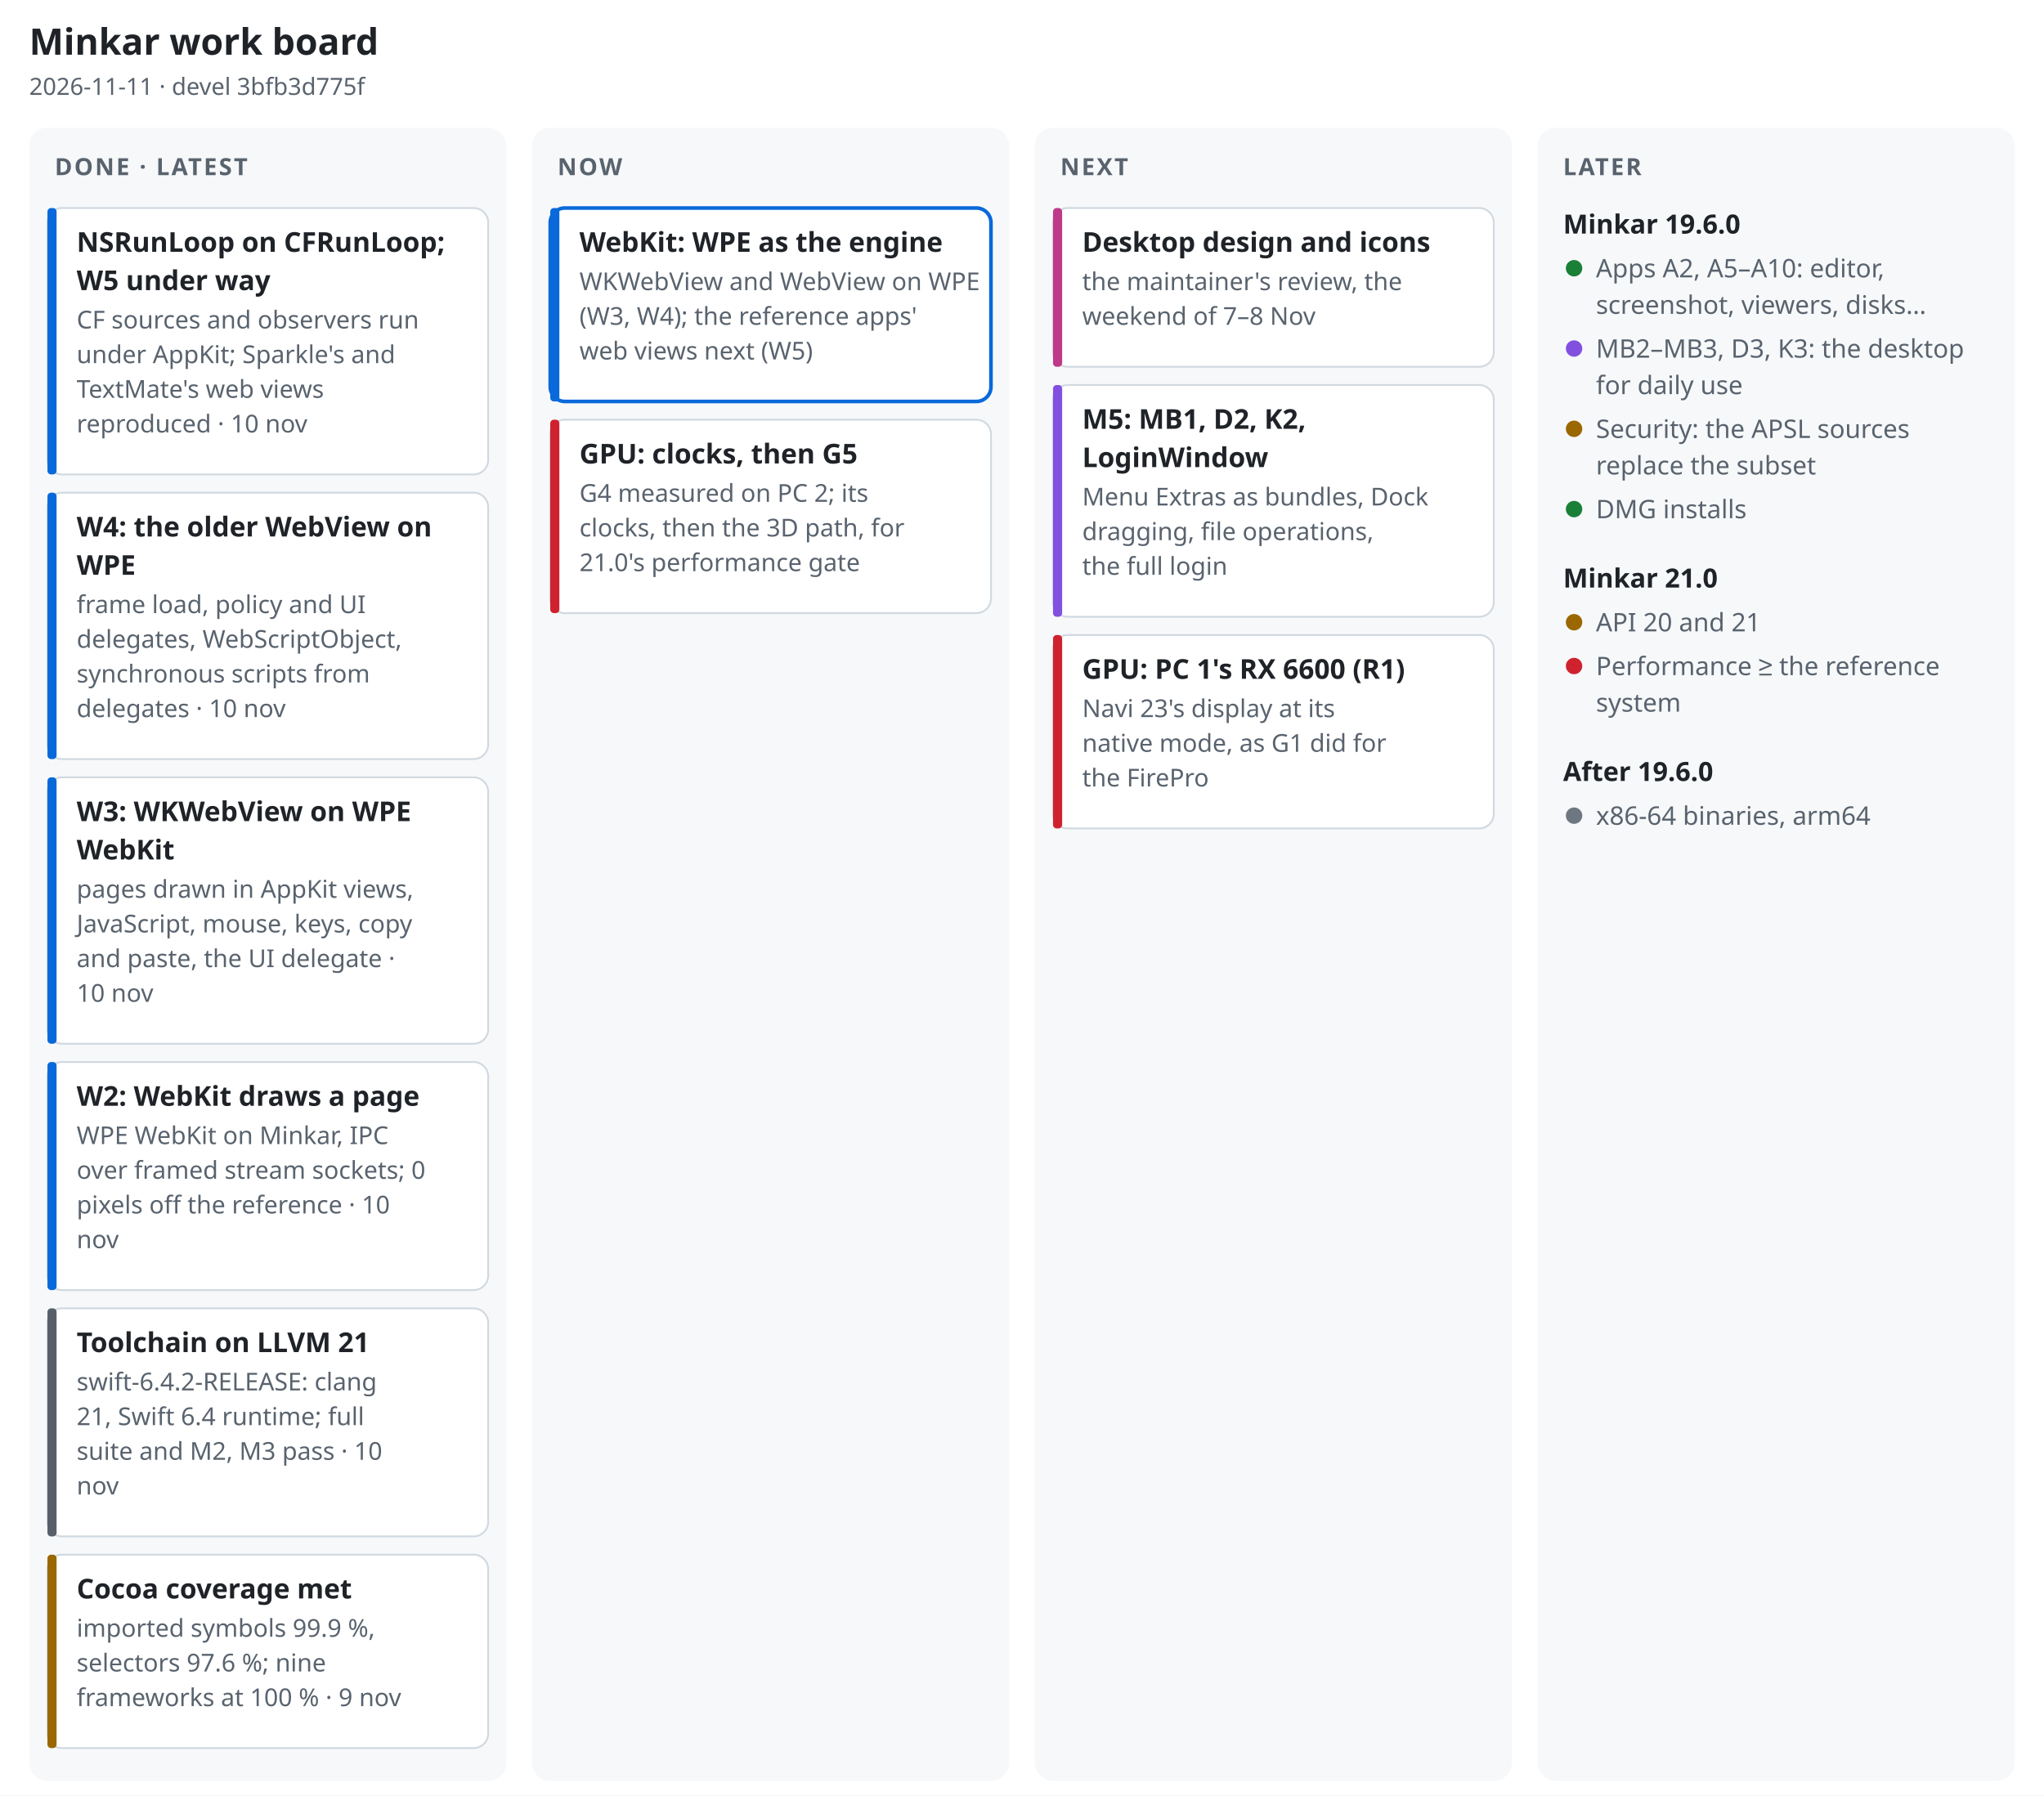
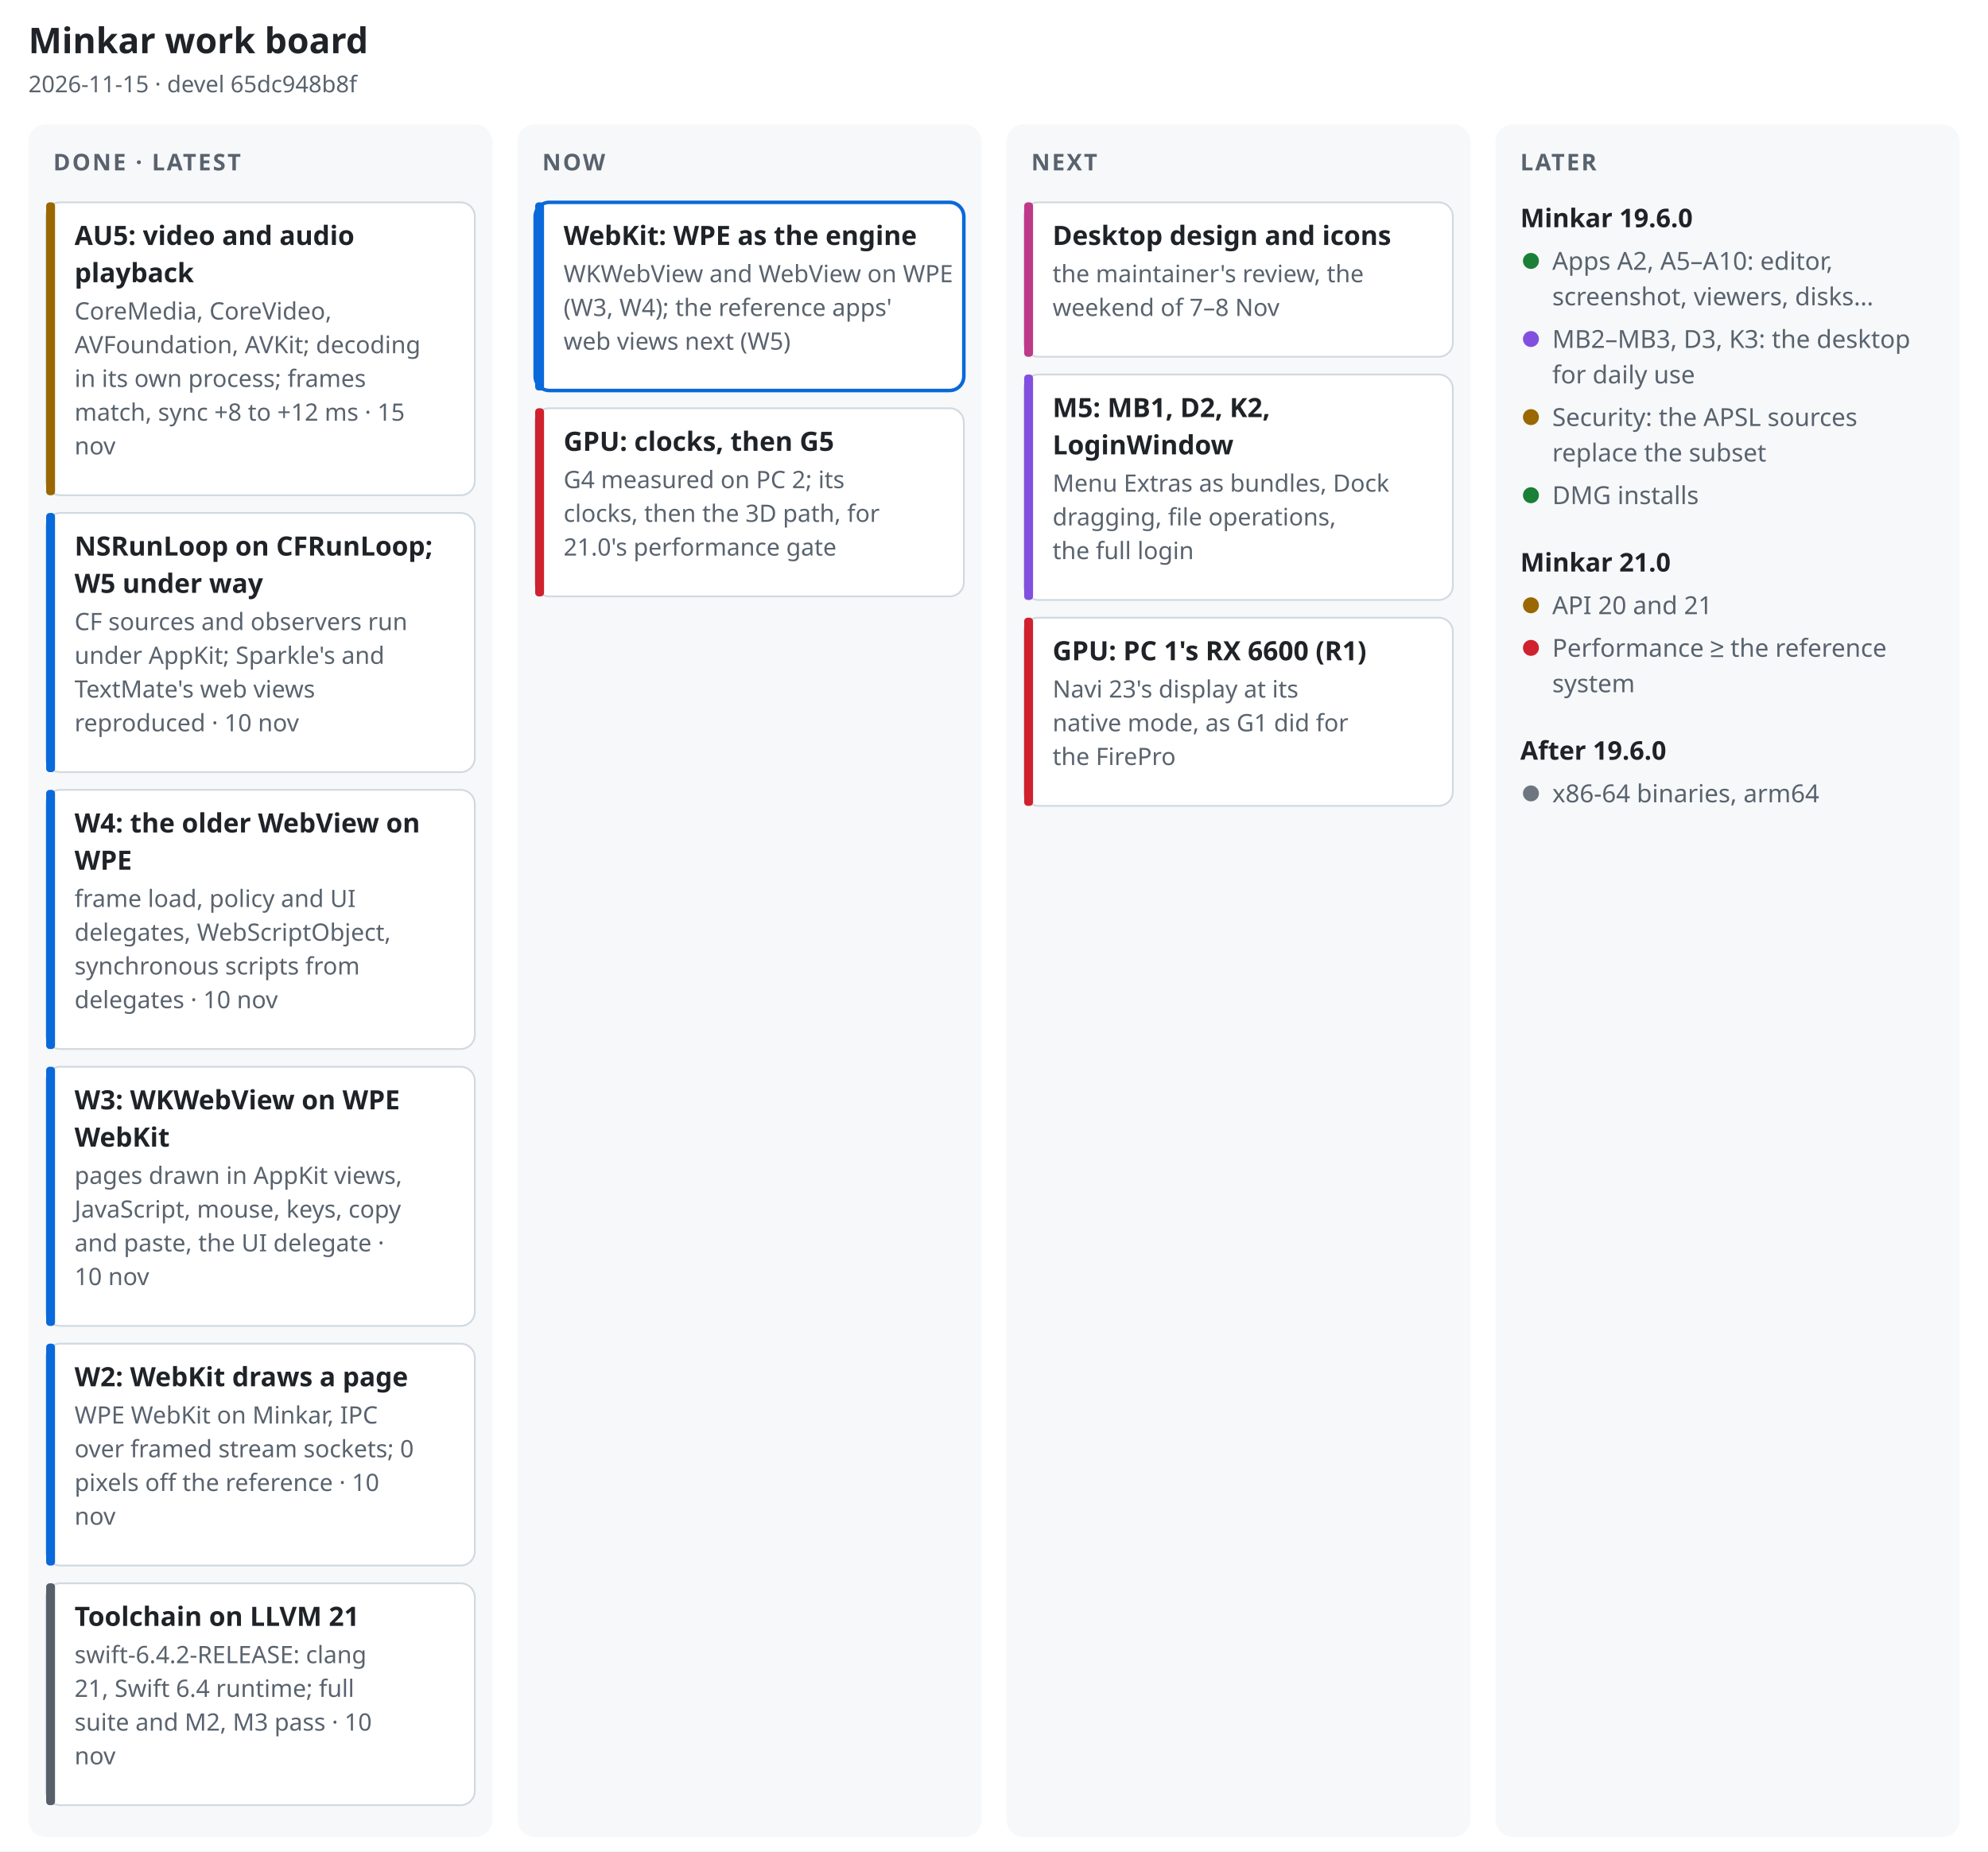
- <svg xmlns="http://www.w3.org/2000/svg" width="1120" height="984" viewBox="0 0 1120 984" font-family="-apple-system, BlinkMacSystemFont, 'Segoe UI', 'Noto Sans', Helvetica, Arial, sans-serif" role="img" aria-label="Minkar work board, 2026-11-11">
-   <rect width="1120" height="984" fill="#ffffff" />
+ <svg xmlns="http://www.w3.org/2000/svg" width="1120" height="1043" viewBox="0 0 1120 1043" font-family="-apple-system, BlinkMacSystemFont, 'Segoe UI', 'Noto Sans', Helvetica, Arial, sans-serif" role="img" aria-label="Minkar work board, 2026-11-15">
+   <rect width="1120" height="1043" fill="#ffffff" />
  <text x="16" y="30" font-size="20" font-weight="700" fill="#1f2328" text-anchor="start">Minkar work board</text>
-   <text x="16" y="52" font-size="13" font-weight="400" fill="#59636e" text-anchor="start">2026-11-11 · devel 3bfb3d775f</text>
-   <rect x="16" y="70" width="261.5" height="906" rx="10" fill="#f6f8fa" />
+   <text x="16" y="52" font-size="13" font-weight="400" fill="#59636e" text-anchor="start">2026-11-15 · devel 65dc948b8f</text>
+   <rect x="16" y="70" width="261.5" height="965" rx="10" fill="#f6f8fa" />
  <text x="30" y="96" font-size="13" font-weight="700" fill="#59636e" text-anchor="start" letter-spacing=".08em">DONE · LATEST</text>
-   <rect x="26" y="114" width="241.5" height="146" rx="8" fill="#ffffff" stroke="#d1d9e0" stroke-width="1" />
-   <rect x="26" y="114" width="5" height="146" rx="2" fill="#0969da" />
-   <text x="42" y="138" font-size="15" font-weight="650" fill="#1f2328" text-anchor="start">NSRunLoop on CFRunLoop;</text>
-   <text x="42" y="159" font-size="15" font-weight="650" fill="#1f2328" text-anchor="start">W5 under way</text>
-   <text x="42" y="180" font-size="13.5" font-weight="400" fill="#59636e" text-anchor="start">CF sources and observers run</text>
-   <text x="42" y="199" font-size="13.5" font-weight="400" fill="#59636e" text-anchor="start">under AppKit; Sparkle's and</text>
-   <text x="42" y="218" font-size="13.5" font-weight="400" fill="#59636e" text-anchor="start">TextMate's web views</text>
-   <text x="42" y="237" font-size="13.5" font-weight="400" fill="#59636e" text-anchor="start">reproduced · 10 nov</text>
-   <rect x="26" y="270" width="241.5" height="146" rx="8" fill="#ffffff" stroke="#d1d9e0" stroke-width="1" />
-   <rect x="26" y="270" width="5" height="146" rx="2" fill="#0969da" />
-   <text x="42" y="294" font-size="15" font-weight="650" fill="#1f2328" text-anchor="start">W4: the older WebView on</text>
-   <text x="42" y="315" font-size="15" font-weight="650" fill="#1f2328" text-anchor="start">WPE</text>
-   <text x="42" y="336" font-size="13.5" font-weight="400" fill="#59636e" text-anchor="start">frame load, policy and UI</text>
-   <text x="42" y="355" font-size="13.5" font-weight="400" fill="#59636e" text-anchor="start">delegates, WebScriptObject,</text>
-   <text x="42" y="374" font-size="13.5" font-weight="400" fill="#59636e" text-anchor="start">synchronous scripts from</text>
-   <text x="42" y="393" font-size="13.5" font-weight="400" fill="#59636e" text-anchor="start">delegates · 10 nov</text>
-   <rect x="26" y="426" width="241.5" height="146" rx="8" fill="#ffffff" stroke="#d1d9e0" stroke-width="1" />
-   <rect x="26" y="426" width="5" height="146" rx="2" fill="#0969da" />
-   <text x="42" y="450" font-size="15" font-weight="650" fill="#1f2328" text-anchor="start">W3: WKWebView on WPE</text>
-   <text x="42" y="471" font-size="15" font-weight="650" fill="#1f2328" text-anchor="start">WebKit</text>
-   <text x="42" y="492" font-size="13.5" font-weight="400" fill="#59636e" text-anchor="start">pages drawn in AppKit views,</text>
-   <text x="42" y="511" font-size="13.5" font-weight="400" fill="#59636e" text-anchor="start">JavaScript, mouse, keys, copy</text>
-   <text x="42" y="530" font-size="13.5" font-weight="400" fill="#59636e" text-anchor="start">and paste, the UI delegate ·</text>
-   <text x="42" y="549" font-size="13.5" font-weight="400" fill="#59636e" text-anchor="start">10 nov</text>
-   <rect x="26" y="582" width="241.5" height="125" rx="8" fill="#ffffff" stroke="#d1d9e0" stroke-width="1" />
-   <rect x="26" y="582" width="5" height="125" rx="2" fill="#0969da" />
-   <text x="42" y="606" font-size="15" font-weight="650" fill="#1f2328" text-anchor="start">W2: WebKit draws a page</text>
-   <text x="42" y="627" font-size="13.5" font-weight="400" fill="#59636e" text-anchor="start">WPE WebKit on Minkar, IPC</text>
-   <text x="42" y="646" font-size="13.5" font-weight="400" fill="#59636e" text-anchor="start">over framed stream sockets; 0</text>
-   <text x="42" y="665" font-size="13.5" font-weight="400" fill="#59636e" text-anchor="start">pixels off the reference · 10</text>
-   <text x="42" y="684" font-size="13.5" font-weight="400" fill="#59636e" text-anchor="start">nov</text>
-   <rect x="26" y="717" width="241.5" height="125" rx="8" fill="#ffffff" stroke="#d1d9e0" stroke-width="1" />
-   <rect x="26" y="717" width="5" height="125" rx="2" fill="#57606a" />
-   <text x="42" y="741" font-size="15" font-weight="650" fill="#1f2328" text-anchor="start">Toolchain on LLVM 21</text>
-   <text x="42" y="762" font-size="13.5" font-weight="400" fill="#59636e" text-anchor="start">swift-6.4.2-RELEASE: clang</text>
-   <text x="42" y="781" font-size="13.5" font-weight="400" fill="#59636e" text-anchor="start">21, Swift 6.4 runtime; full</text>
-   <text x="42" y="800" font-size="13.5" font-weight="400" fill="#59636e" text-anchor="start">suite and M2, M3 pass · 10</text>
-   <text x="42" y="819" font-size="13.5" font-weight="400" fill="#59636e" text-anchor="start">nov</text>
-   <rect x="26" y="852" width="241.5" height="106" rx="8" fill="#ffffff" stroke="#d1d9e0" stroke-width="1" />
-   <rect x="26" y="852" width="5" height="106" rx="2" fill="#9a6700" />
-   <text x="42" y="876" font-size="15" font-weight="650" fill="#1f2328" text-anchor="start">Cocoa coverage met</text>
-   <text x="42" y="897" font-size="13.5" font-weight="400" fill="#59636e" text-anchor="start">imported symbols 99.9 %,</text>
-   <text x="42" y="916" font-size="13.5" font-weight="400" fill="#59636e" text-anchor="start">selectors 97.6 %; nine</text>
-   <text x="42" y="935" font-size="13.5" font-weight="400" fill="#59636e" text-anchor="start">frameworks at 100 % · 9 nov</text>
-   <rect x="291.5" y="70" width="261.5" height="906" rx="10" fill="#f6f8fa" />
+   <rect x="26" y="114" width="241.5" height="165" rx="8" fill="#ffffff" stroke="#d1d9e0" stroke-width="1" />
+   <rect x="26" y="114" width="5" height="165" rx="2" fill="#9a6700" />
+   <text x="42" y="138" font-size="15" font-weight="650" fill="#1f2328" text-anchor="start">AU5: video and audio</text>
+   <text x="42" y="159" font-size="15" font-weight="650" fill="#1f2328" text-anchor="start">playback</text>
+   <text x="42" y="180" font-size="13.5" font-weight="400" fill="#59636e" text-anchor="start">CoreMedia, CoreVideo,</text>
+   <text x="42" y="199" font-size="13.5" font-weight="400" fill="#59636e" text-anchor="start">AVFoundation, AVKit; decoding</text>
+   <text x="42" y="218" font-size="13.5" font-weight="400" fill="#59636e" text-anchor="start">in its own process; frames</text>
+   <text x="42" y="237" font-size="13.5" font-weight="400" fill="#59636e" text-anchor="start">match, sync +8 to +12 ms · 15</text>
+   <text x="42" y="256" font-size="13.5" font-weight="400" fill="#59636e" text-anchor="start">nov</text>
+   <rect x="26" y="289" width="241.5" height="146" rx="8" fill="#ffffff" stroke="#d1d9e0" stroke-width="1" />
+   <rect x="26" y="289" width="5" height="146" rx="2" fill="#0969da" />
+   <text x="42" y="313" font-size="15" font-weight="650" fill="#1f2328" text-anchor="start">NSRunLoop on CFRunLoop;</text>
+   <text x="42" y="334" font-size="15" font-weight="650" fill="#1f2328" text-anchor="start">W5 under way</text>
+   <text x="42" y="355" font-size="13.5" font-weight="400" fill="#59636e" text-anchor="start">CF sources and observers run</text>
+   <text x="42" y="374" font-size="13.5" font-weight="400" fill="#59636e" text-anchor="start">under AppKit; Sparkle's and</text>
+   <text x="42" y="393" font-size="13.5" font-weight="400" fill="#59636e" text-anchor="start">TextMate's web views</text>
+   <text x="42" y="412" font-size="13.5" font-weight="400" fill="#59636e" text-anchor="start">reproduced · 10 nov</text>
+   <rect x="26" y="445" width="241.5" height="146" rx="8" fill="#ffffff" stroke="#d1d9e0" stroke-width="1" />
+   <rect x="26" y="445" width="5" height="146" rx="2" fill="#0969da" />
+   <text x="42" y="469" font-size="15" font-weight="650" fill="#1f2328" text-anchor="start">W4: the older WebView on</text>
+   <text x="42" y="490" font-size="15" font-weight="650" fill="#1f2328" text-anchor="start">WPE</text>
+   <text x="42" y="511" font-size="13.5" font-weight="400" fill="#59636e" text-anchor="start">frame load, policy and UI</text>
+   <text x="42" y="530" font-size="13.5" font-weight="400" fill="#59636e" text-anchor="start">delegates, WebScriptObject,</text>
+   <text x="42" y="549" font-size="13.5" font-weight="400" fill="#59636e" text-anchor="start">synchronous scripts from</text>
+   <text x="42" y="568" font-size="13.5" font-weight="400" fill="#59636e" text-anchor="start">delegates · 10 nov</text>
+   <rect x="26" y="601" width="241.5" height="146" rx="8" fill="#ffffff" stroke="#d1d9e0" stroke-width="1" />
+   <rect x="26" y="601" width="5" height="146" rx="2" fill="#0969da" />
+   <text x="42" y="625" font-size="15" font-weight="650" fill="#1f2328" text-anchor="start">W3: WKWebView on WPE</text>
+   <text x="42" y="646" font-size="15" font-weight="650" fill="#1f2328" text-anchor="start">WebKit</text>
+   <text x="42" y="667" font-size="13.5" font-weight="400" fill="#59636e" text-anchor="start">pages drawn in AppKit views,</text>
+   <text x="42" y="686" font-size="13.5" font-weight="400" fill="#59636e" text-anchor="start">JavaScript, mouse, keys, copy</text>
+   <text x="42" y="705" font-size="13.5" font-weight="400" fill="#59636e" text-anchor="start">and paste, the UI delegate ·</text>
+   <text x="42" y="724" font-size="13.5" font-weight="400" fill="#59636e" text-anchor="start">10 nov</text>
+   <rect x="26" y="757" width="241.5" height="125" rx="8" fill="#ffffff" stroke="#d1d9e0" stroke-width="1" />
+   <rect x="26" y="757" width="5" height="125" rx="2" fill="#0969da" />
+   <text x="42" y="781" font-size="15" font-weight="650" fill="#1f2328" text-anchor="start">W2: WebKit draws a page</text>
+   <text x="42" y="802" font-size="13.5" font-weight="400" fill="#59636e" text-anchor="start">WPE WebKit on Minkar, IPC</text>
+   <text x="42" y="821" font-size="13.5" font-weight="400" fill="#59636e" text-anchor="start">over framed stream sockets; 0</text>
+   <text x="42" y="840" font-size="13.5" font-weight="400" fill="#59636e" text-anchor="start">pixels off the reference · 10</text>
+   <text x="42" y="859" font-size="13.5" font-weight="400" fill="#59636e" text-anchor="start">nov</text>
+   <rect x="26" y="892" width="241.5" height="125" rx="8" fill="#ffffff" stroke="#d1d9e0" stroke-width="1" />
+   <rect x="26" y="892" width="5" height="125" rx="2" fill="#57606a" />
+   <text x="42" y="916" font-size="15" font-weight="650" fill="#1f2328" text-anchor="start">Toolchain on LLVM 21</text>
+   <text x="42" y="937" font-size="13.5" font-weight="400" fill="#59636e" text-anchor="start">swift-6.4.2-RELEASE: clang</text>
+   <text x="42" y="956" font-size="13.5" font-weight="400" fill="#59636e" text-anchor="start">21, Swift 6.4 runtime; full</text>
+   <text x="42" y="975" font-size="13.5" font-weight="400" fill="#59636e" text-anchor="start">suite and M2, M3 pass · 10</text>
+   <text x="42" y="994" font-size="13.5" font-weight="400" fill="#59636e" text-anchor="start">nov</text>
+   <rect x="291.5" y="70" width="261.5" height="965" rx="10" fill="#f6f8fa" />
  <text x="305.5" y="96" font-size="13" font-weight="700" fill="#59636e" text-anchor="start" letter-spacing=".08em">NOW</text>
  <rect x="301.5" y="114" width="241.5" height="106" rx="8" fill="#ffffff" stroke="#0969da" stroke-width="2" />
  <rect x="301.5" y="114" width="5" height="106" rx="2" fill="#0969da" />
  <text x="317.5" y="138" font-size="15" font-weight="650" fill="#1f2328" text-anchor="start">WebKit: WPE as the engine</text>
  <text x="317.5" y="159" font-size="13.5" font-weight="400" fill="#59636e" text-anchor="start">WKWebView and WebView on WPE</text>
  <text x="317.5" y="178" font-size="13.5" font-weight="400" fill="#59636e" text-anchor="start">(W3, W4); the reference apps'</text>
  <text x="317.5" y="197" font-size="13.5" font-weight="400" fill="#59636e" text-anchor="start">web views next (W5)</text>
  <rect x="301.5" y="230" width="241.5" height="106" rx="8" fill="#ffffff" stroke="#d1d9e0" stroke-width="1" />
  <rect x="301.5" y="230" width="5" height="106" rx="2" fill="#cf222e" />
  <text x="317.5" y="254" font-size="15" font-weight="650" fill="#1f2328" text-anchor="start">GPU: clocks, then G5</text>
  <text x="317.5" y="275" font-size="13.5" font-weight="400" fill="#59636e" text-anchor="start">G4 measured on PC 2; its</text>
  <text x="317.5" y="294" font-size="13.5" font-weight="400" fill="#59636e" text-anchor="start">clocks, then the 3D path, for</text>
  <text x="317.5" y="313" font-size="13.5" font-weight="400" fill="#59636e" text-anchor="start">21.0's performance gate</text>
-   <rect x="567" y="70" width="261.5" height="906" rx="10" fill="#f6f8fa" />
+   <rect x="567" y="70" width="261.5" height="965" rx="10" fill="#f6f8fa" />
  <text x="581" y="96" font-size="13" font-weight="700" fill="#59636e" text-anchor="start" letter-spacing=".08em">NEXT</text>
  <rect x="577" y="114" width="241.5" height="87" rx="8" fill="#ffffff" stroke="#d1d9e0" stroke-width="1" />
  <rect x="577" y="114" width="5" height="87" rx="2" fill="#bf3989" />
  <text x="593" y="138" font-size="15" font-weight="650" fill="#1f2328" text-anchor="start">Desktop design and icons</text>
  <text x="593" y="159" font-size="13.5" font-weight="400" fill="#59636e" text-anchor="start">the maintainer's review, the</text>
  <text x="593" y="178" font-size="13.5" font-weight="400" fill="#59636e" text-anchor="start">weekend of 7–8 Nov</text>
  <rect x="577" y="211" width="241.5" height="127" rx="8" fill="#ffffff" stroke="#d1d9e0" stroke-width="1" />
  <rect x="577" y="211" width="5" height="127" rx="2" fill="#8250df" />
  <text x="593" y="235" font-size="15" font-weight="650" fill="#1f2328" text-anchor="start">M5: MB1, D2, K2,</text>
  <text x="593" y="256" font-size="15" font-weight="650" fill="#1f2328" text-anchor="start">LoginWindow</text>
  <text x="593" y="277" font-size="13.5" font-weight="400" fill="#59636e" text-anchor="start">Menu Extras as bundles, Dock</text>
  <text x="593" y="296" font-size="13.5" font-weight="400" fill="#59636e" text-anchor="start">dragging, file operations,</text>
  <text x="593" y="315" font-size="13.5" font-weight="400" fill="#59636e" text-anchor="start">the full login</text>
  <rect x="577" y="348" width="241.5" height="106" rx="8" fill="#ffffff" stroke="#d1d9e0" stroke-width="1" />
  <rect x="577" y="348" width="5" height="106" rx="2" fill="#cf222e" />
  <text x="593" y="372" font-size="15" font-weight="650" fill="#1f2328" text-anchor="start">GPU: PC 1's RX 6600 (R1)</text>
  <text x="593" y="393" font-size="13.5" font-weight="400" fill="#59636e" text-anchor="start">Navi 23's display at its</text>
  <text x="593" y="412" font-size="13.5" font-weight="400" fill="#59636e" text-anchor="start">native mode, as G1 did for</text>
  <text x="593" y="431" font-size="13.5" font-weight="400" fill="#59636e" text-anchor="start">the FirePro</text>
-   <rect x="842.5" y="70" width="261.5" height="906" rx="10" fill="#f6f8fa" />
+   <rect x="842.5" y="70" width="261.5" height="965" rx="10" fill="#f6f8fa" />
  <text x="856.5" y="96" font-size="13" font-weight="700" fill="#59636e" text-anchor="start" letter-spacing=".08em">LATER</text>
  <text x="856.5" y="128" font-size="14.5" font-weight="700" fill="#1f2328" text-anchor="start">Minkar 19.6.0</text>
  <circle cx="862.5" cy="147" r="4.5" fill="#1a7f37" />
  <text x="874.5" y="152" font-size="14" font-weight="400" fill="#59636e" text-anchor="start">Apps A2, A5–A10: editor,</text>
  <text x="874.5" y="172" font-size="14" font-weight="400" fill="#59636e" text-anchor="start">screenshot, viewers, disks…</text>
  <circle cx="862.5" cy="191" r="4.5" fill="#8250df" />
  <text x="874.5" y="196" font-size="14" font-weight="400" fill="#59636e" text-anchor="start">MB2–MB3, D3, K3: the desktop</text>
  <text x="874.5" y="216" font-size="14" font-weight="400" fill="#59636e" text-anchor="start">for daily use</text>
  <circle cx="862.5" cy="235" r="4.5" fill="#9a6700" />
  <text x="874.5" y="240" font-size="14" font-weight="400" fill="#59636e" text-anchor="start">Security: the APSL sources</text>
  <text x="874.5" y="260" font-size="14" font-weight="400" fill="#59636e" text-anchor="start">replace the subset</text>
  <circle cx="862.5" cy="279" r="4.5" fill="#1a7f37" />
  <text x="874.5" y="284" font-size="14" font-weight="400" fill="#59636e" text-anchor="start">DMG installs</text>
  <text x="856.5" y="322" font-size="14.5" font-weight="700" fill="#1f2328" text-anchor="start">Minkar 21.0</text>
  <circle cx="862.5" cy="341" r="4.5" fill="#9a6700" />
  <text x="874.5" y="346" font-size="14" font-weight="400" fill="#59636e" text-anchor="start">API 20 and 21</text>
  <circle cx="862.5" cy="365" r="4.5" fill="#cf222e" />
  <text x="874.5" y="370" font-size="14" font-weight="400" fill="#59636e" text-anchor="start">Performance ≥ the reference</text>
  <text x="874.5" y="390" font-size="14" font-weight="400" fill="#59636e" text-anchor="start">system</text>
  <text x="856.5" y="428" font-size="14.5" font-weight="700" fill="#1f2328" text-anchor="start">After 19.6.0</text>
  <circle cx="862.5" cy="447" r="4.5" fill="#6e7781" />
  <text x="874.5" y="452" font-size="14" font-weight="400" fill="#59636e" text-anchor="start">x86-64 binaries, arm64</text>
</svg>
